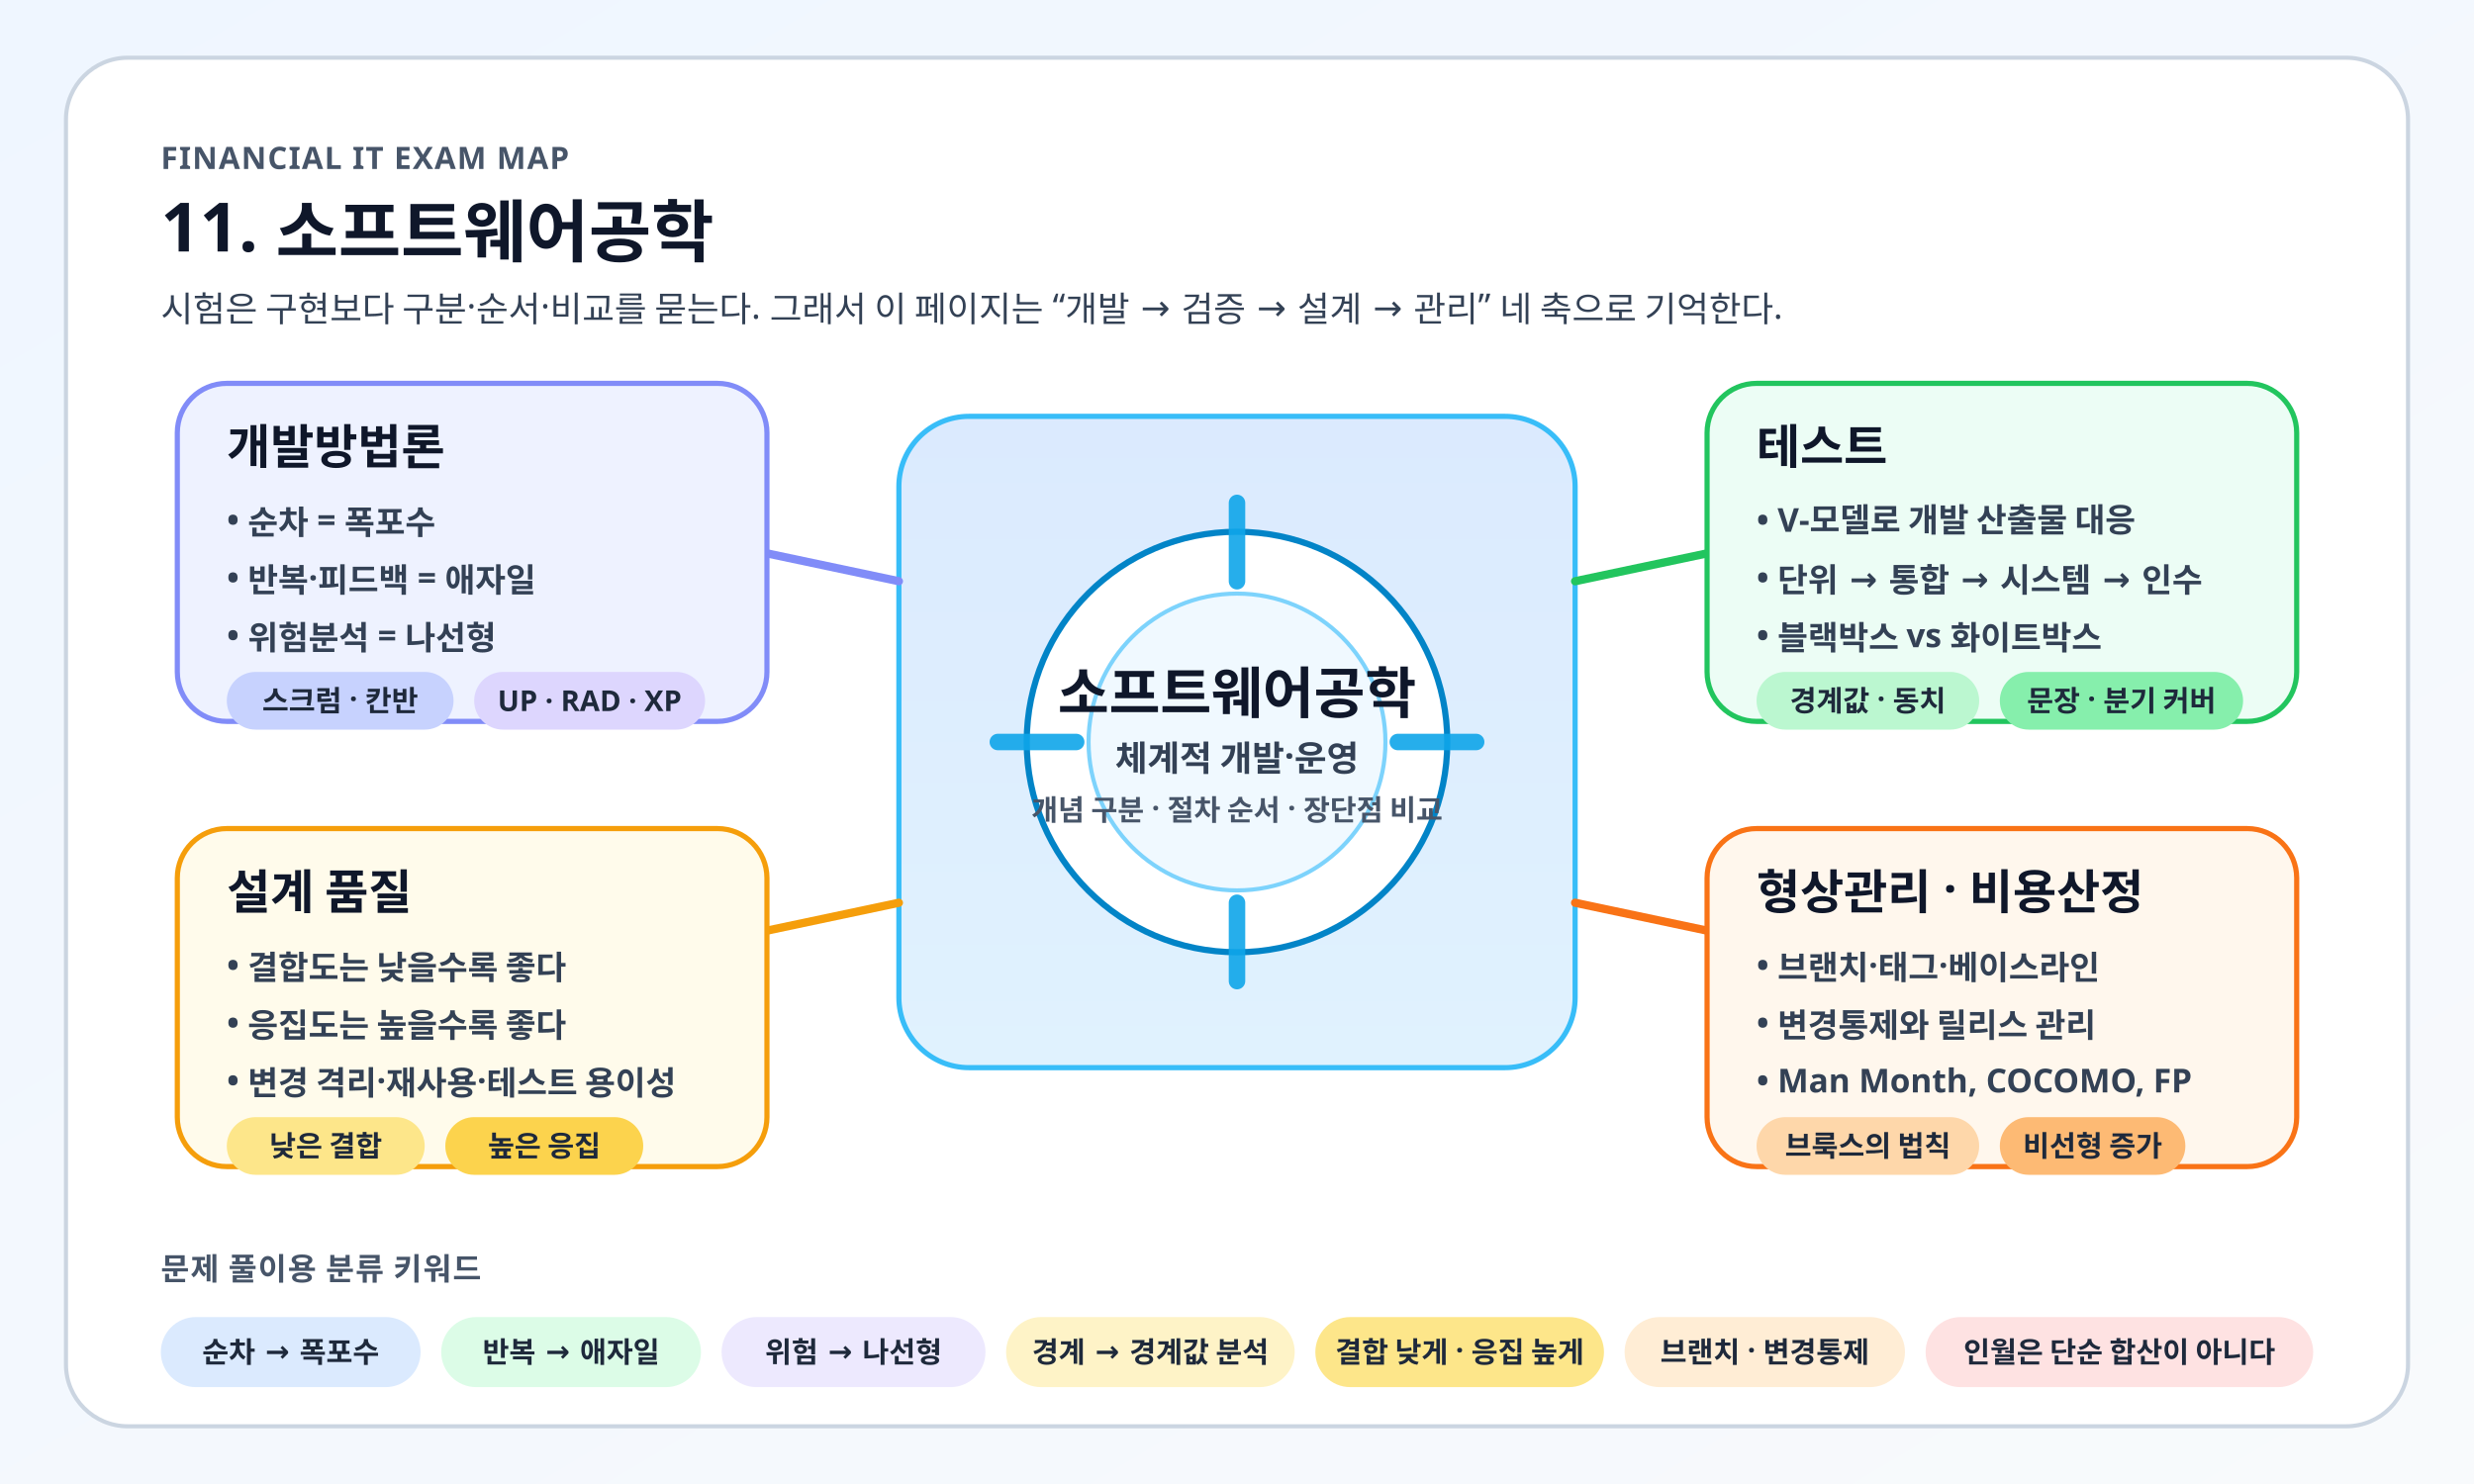
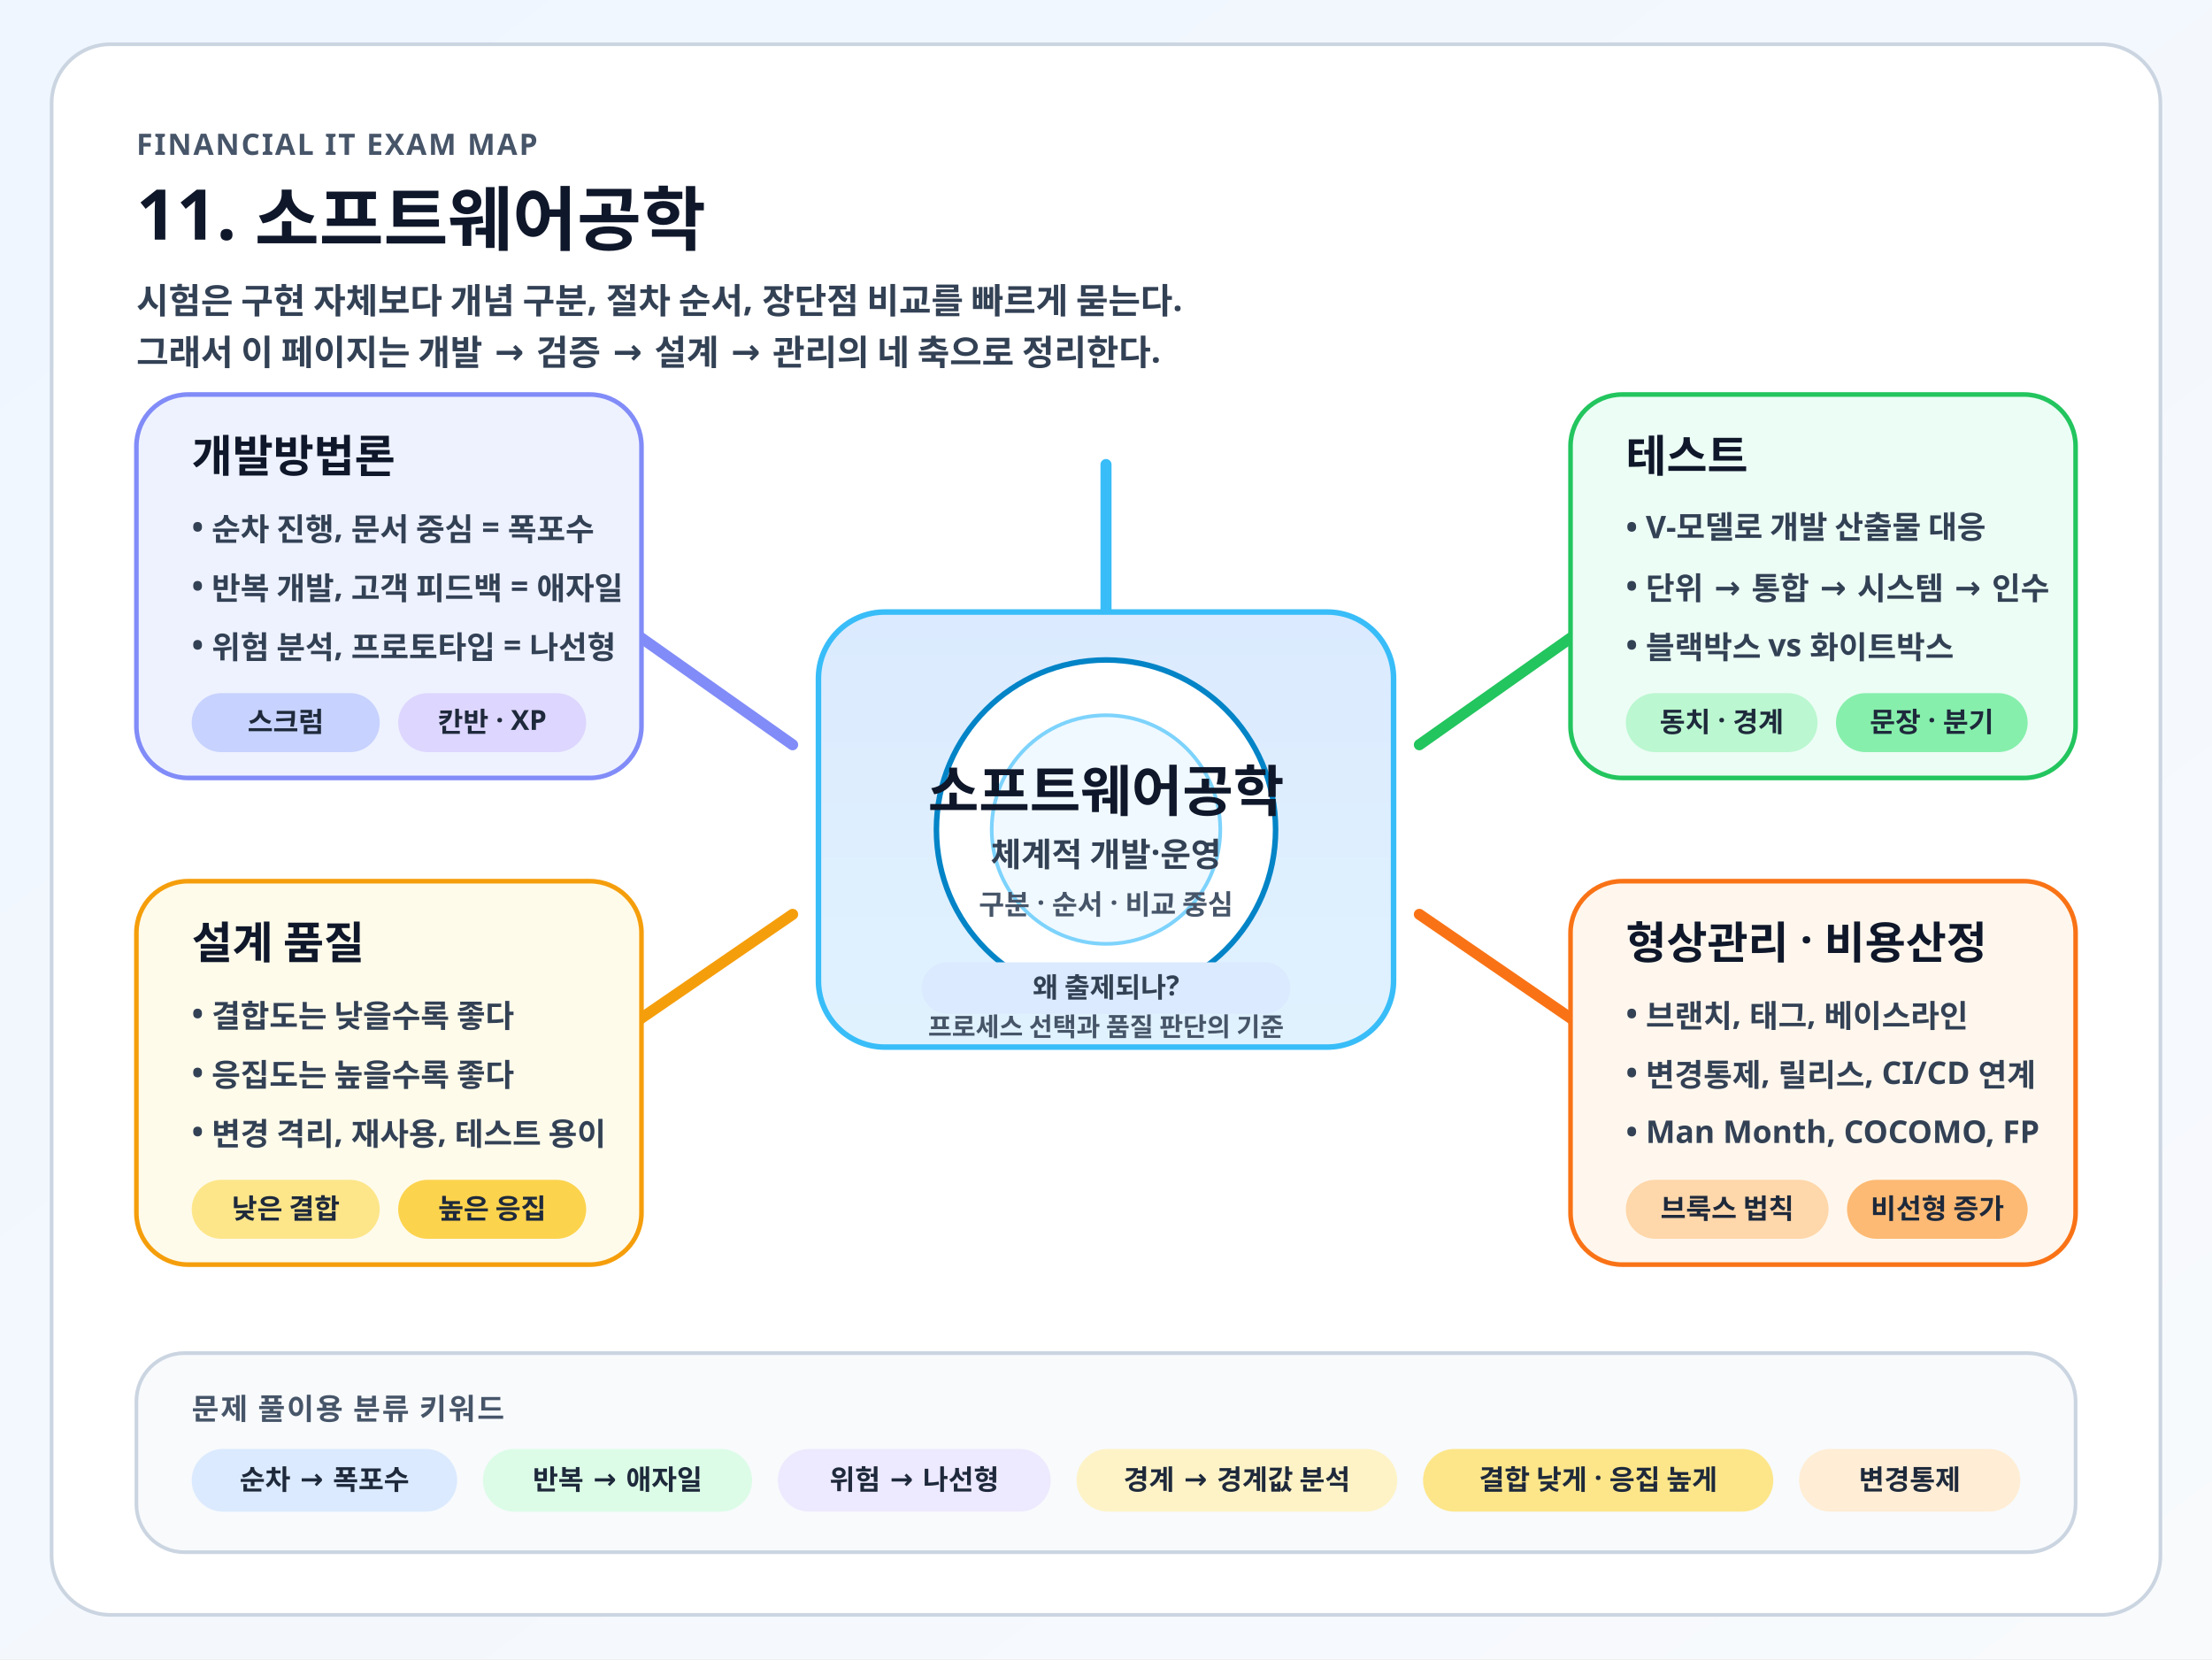
- <svg xmlns="http://www.w3.org/2000/svg" width="1200" height="720" viewBox="0 0 1200 720" role="img" aria-labelledby="title desc">
+ <svg xmlns="http://www.w3.org/2000/svg" width="1200" height="900" viewBox="0 0 1200 900" role="img" aria-labelledby="title desc">
  <defs>
    <linearGradient id="bg" x1="0" y1="0" x2="1" y2="1">
      <stop offset="0%" stop-color="#eff6ff" />
      <stop offset="100%" stop-color="#f8fafc" />
    </linearGradient>
    <linearGradient id="centerGlow" x1="0" y1="0" x2="0" y2="1">
      <stop offset="0%" stop-color="#dbeafe" />
      <stop offset="100%" stop-color="#e0f2fe" />
    </linearGradient>
    <style>
-       text { font-family: 'Pretendard', 'Noto Sans KR', sans-serif; }
-       .eyebrow { font-size: 15px; font-weight: 700; fill: #475569; letter-spacing: 0.04em; }
-       .title { font-size: 33px; font-weight: 800; fill: #0f172a; }
-       .subtitle { font-size: 17px; font-weight: 500; fill: #334155; }
-       .panelTitle { font-size: 23px; font-weight: 800; fill: #0f172a; }
-       .panelBody { font-size: 16px; font-weight: 600; fill: #334155; }
-       .chip { font-size: 14px; font-weight: 700; fill: #1e293b; }
-       .centerTitle { font-size: 27px; font-weight: 800; fill: #0f172a; }
-       .centerBody { font-size: 17px; font-weight: 600; fill: #334155; }
-       .caption { font-size: 14px; font-weight: 700; fill: #475569; }
+       text { font-family: 'Pretendard', 'Noto Sans KR', sans-serif; fill: #0f172a; }
+       .eyebrow { font-size: 16px; font-weight: 800; fill: #475569; letter-spacing: 0.06em; }
+       .title { font-size: 38px; font-weight: 800; }
+       .subtitle { font-size: 19px; font-weight: 600; fill: #334155; }
+       .panelTitle { font-size: 24px; font-weight: 800; }
+       .panelBody { font-size: 17px; font-weight: 600; fill: #334155; }
+       .chip { font-size: 15px; font-weight: 800; fill: #1e293b; }
+       .centerTitle { font-size: 30px; font-weight: 800; }
+       .centerBody { font-size: 18px; font-weight: 700; fill: #334155; }
+       .centerCaption { font-size: 15px; font-weight: 700; fill: #475569; }
+       .smallTitle { font-size: 15px; font-weight: 800; fill: #334155; }
+       .smallText { font-size: 14px; font-weight: 700; fill: #475569; }
    </style>
  </defs>
-   <rect width="1200" height="720" fill="url(#bg)" />
-   <rect x="32" y="28" width="1136" height="664" rx="30" fill="#ffffff" stroke="#cbd5e1" stroke-width="2" />
-   <text x="78" y="82" class="eyebrow">FINANCIAL IT EXAM MAP</text>
-   <text x="78" y="122" class="title">11. 소프트웨어공학</text>
-   <text x="78" y="156" class="subtitle">시험은 구현보다 구분·순서·비교를 묻는다. 그래서 이 페이지는 “개발 → 검증 → 설계 → 관리” 네 축으로 기억한다.</text>
-   <rect x="436" y="202" width="328" height="316" rx="34" fill="url(#centerGlow)" stroke="#38bdf8" stroke-width="2.5" />
-   <circle cx="600" cy="360" r="102" fill="#ffffff" stroke="#0284c7" stroke-width="3" />
-   <circle cx="600" cy="360" r="72" fill="#f0f9ff" stroke="#7dd3fc" stroke-width="2" />
-   <path d="M600 244 L600 282 M716 360 L678 360 M600 476 L600 438 M484 360 L522 360" stroke="#0ea5e9" stroke-width="8" stroke-linecap="round" opacity="0.9" />
-   <text x="600" y="346" text-anchor="middle" class="centerTitle">소프트웨어공학</text>
-   <text x="600" y="374" text-anchor="middle" class="centerBody">체계적 개발·운영</text>
-   <text x="600" y="398" text-anchor="middle" class="caption">개념 구분 · 절차 순서 · 장단점 비교</text>
-   <line x1="436" y1="282" x2="294" y2="252" stroke="#818cf8" stroke-width="4" stroke-linecap="round" />
-   <line x1="764" y1="282" x2="906" y2="252" stroke="#22c55e" stroke-width="4" stroke-linecap="round" />
-   <line x1="436" y1="438" x2="294" y2="468" stroke="#f59e0b" stroke-width="4" stroke-linecap="round" />
-   <line x1="764" y1="438" x2="906" y2="468" stroke="#f97316" stroke-width="4" stroke-linecap="round" />
+   <rect width="1200" height="900" fill="url(#bg)" />
+   <rect x="28" y="24" width="1144" height="852" rx="32" fill="#ffffff" stroke="#cbd5e1" stroke-width="2" />
+   <text x="74" y="84" class="eyebrow">FINANCIAL IT EXAM MAP</text>
+   <text x="74" y="130" class="title">11. 소프트웨어공학</text>
+   <text x="74" y="170" class="subtitle">시험은 구현 자체보다 개념 구분, 절차 순서, 장단점 비교를 빠르게 묻는다.</text>
+   <text x="74" y="198" class="subtitle">그래서 이 페이지는 개발 → 검증 → 설계 → 관리의 네 축으로 정리한다.</text>
+   <line x1="600" y1="332" x2="600" y2="252" stroke="#38bdf8" stroke-width="6" stroke-linecap="round" />
+   <line x1="770" y1="404" x2="872" y2="332" stroke="#22c55e" stroke-width="6" stroke-linecap="round" />
+   <line x1="770" y1="496" x2="872" y2="566" stroke="#f97316" stroke-width="6" stroke-linecap="round" />
+   <line x1="430" y1="404" x2="328" y2="332" stroke="#818cf8" stroke-width="6" stroke-linecap="round" />
+   <line x1="430" y1="496" x2="328" y2="566" stroke="#f59e0b" stroke-width="6" stroke-linecap="round" />
+   <rect x="444" y="332" width="312" height="236" rx="36" fill="url(#centerGlow)" stroke="#38bdf8" stroke-width="3" />
+   <circle cx="600" cy="450" r="92" fill="#ffffff" stroke="#0284c7" stroke-width="3" />
+   <circle cx="600" cy="450" r="62" fill="#f0f9ff" stroke="#7dd3fc" stroke-width="2" />
+   <text x="600" y="440" text-anchor="middle" class="centerTitle">소프트웨어공학</text>
+   <text x="600" y="470" text-anchor="middle" class="centerBody">체계적 개발·운영</text>
+   <text x="600" y="496" text-anchor="middle" class="centerCaption">구분 · 순서 · 비교 중심</text>
+   <rect x="500" y="522" width="200" height="28" rx="14" fill="#dbeafe" />
+   <text x="600" y="541" text-anchor="middle" class="smallTitle">왜 출제되나?</text>
+   <text x="600" y="562" text-anchor="middle" class="smallText">프로세스 선택과 품질 판단의 기준</text>
  <g>
-     <rect x="86" y="186" width="286" height="164" rx="24" fill="#eef2ff" stroke="#818cf8" stroke-width="2.5" />
-     <text x="110" y="225" class="panelTitle">개발방법론</text>
-     <text x="110" y="258" class="panelBody">• 순차 = 폭포수</text>
-     <text x="110" y="286" class="panelBody">• 반복·피드백 = 애자일</text>
-     <text x="110" y="314" class="panelBody">• 위험분석 = 나선형</text>
-     <rect x="110" y="326" width="110" height="28" rx="14" fill="#c7d2fe" />
-     <text x="165" y="345" text-anchor="middle" class="chip">스크럼 · 칸반</text>
-     <rect x="230" y="326" width="112" height="28" rx="14" fill="#ddd6fe" />
-     <text x="286" y="345" text-anchor="middle" class="chip">UP · RAD · XP</text>
+     <rect x="74" y="214" width="274" height="208" rx="28" fill="#eef2ff" stroke="#818cf8" stroke-width="2.5" />
+     <text x="104" y="256" class="panelTitle">개발방법론</text>
+     <text x="104" y="292" class="panelBody">• 순차 진행, 문서 중심 = 폭포수</text>
+     <text x="104" y="324" class="panelBody">• 반복 개발, 고객 피드백 = 애자일</text>
+     <text x="104" y="356" class="panelBody">• 위험 분석, 프로토타입 = 나선형</text>
+     <rect x="104" y="376" width="102" height="32" rx="16" fill="#c7d2fe" />
+     <text x="155" y="397" text-anchor="middle" class="chip">스크럼</text>
+     <rect x="216" y="376" width="102" height="32" rx="16" fill="#ddd6fe" />
+     <text x="267" y="397" text-anchor="middle" class="chip">칸반 · XP</text>
  </g>
  <g>
-     <rect x="828" y="186" width="286" height="164" rx="24" fill="#ecfdf5" stroke="#22c55e" stroke-width="2.5" />
-     <text x="852" y="225" class="panelTitle">테스트</text>
-     <text x="852" y="258" class="panelBody">• V-모델로 개발 산출물 대응</text>
-     <text x="852" y="286" class="panelBody">• 단위 → 통합 → 시스템 → 인수</text>
-     <text x="852" y="314" class="panelBody">• 블랙박스 vs 화이트박스</text>
-     <rect x="852" y="326" width="108" height="28" rx="14" fill="#bbf7d0" />
-     <text x="906" y="345" text-anchor="middle" class="chip">경계값 · 동치</text>
-     <rect x="970" y="326" width="118" height="28" rx="14" fill="#86efac" />
-     <text x="1029" y="345" text-anchor="middle" class="chip">문장 · 분기 커버</text>
+     <rect x="852" y="214" width="274" height="208" rx="28" fill="#ecfdf5" stroke="#22c55e" stroke-width="2.5" />
+     <text x="882" y="256" class="panelTitle">테스트</text>
+     <text x="882" y="292" class="panelBody">• V-모델로 개발 산출물 대응</text>
+     <text x="882" y="324" class="panelBody">• 단위 → 통합 → 시스템 → 인수</text>
+     <text x="882" y="356" class="panelBody">• 블랙박스 vs 화이트박스</text>
+     <rect x="882" y="376" width="104" height="32" rx="16" fill="#bbf7d0" />
+     <text x="934" y="397" text-anchor="middle" class="chip">동치 · 경계</text>
+     <rect x="996" y="376" width="104" height="32" rx="16" fill="#86efac" />
+     <text x="1048" y="397" text-anchor="middle" class="chip">문장 · 분기</text>
  </g>
  <g>
-     <rect x="86" y="402" width="286" height="164" rx="24" fill="#fffbeb" stroke="#f59e0b" stroke-width="2.5" />
-     <text x="110" y="441" class="panelTitle">설계 품질</text>
-     <text x="110" y="474" class="panelBody">• 결합도는 낮을수록 좋다</text>
-     <text x="110" y="502" class="panelBody">• 응집도는 높을수록 좋다</text>
-     <text x="110" y="530" class="panelBody">• 변경 격리·재사용·테스트 용이성</text>
-     <rect x="110" y="542" width="96" height="28" rx="14" fill="#fde68a" />
-     <text x="158" y="561" text-anchor="middle" class="chip">낮은 결합</text>
-     <rect x="216" y="542" width="96" height="28" rx="14" fill="#fcd34d" />
-     <text x="264" y="561" text-anchor="middle" class="chip">높은 응집</text>
+     <rect x="74" y="478" width="274" height="208" rx="28" fill="#fffbeb" stroke="#f59e0b" stroke-width="2.5" />
+     <text x="104" y="520" class="panelTitle">설계 품질</text>
+     <text x="104" y="556" class="panelBody">• 결합도는 낮을수록 좋다</text>
+     <text x="104" y="588" class="panelBody">• 응집도는 높을수록 좋다</text>
+     <text x="104" y="620" class="panelBody">• 변경 격리, 재사용, 테스트 용이</text>
+     <rect x="104" y="640" width="102" height="32" rx="16" fill="#fde68a" />
+     <text x="155" y="661" text-anchor="middle" class="chip">낮은 결합</text>
+     <rect x="216" y="640" width="102" height="32" rx="16" fill="#fcd34d" />
+     <text x="267" y="661" text-anchor="middle" class="chip">높은 응집</text>
  </g>
  <g>
-     <rect x="828" y="402" width="286" height="164" rx="24" fill="#fff7ed" stroke="#f97316" stroke-width="2.5" />
-     <text x="852" y="441" class="panelTitle">형상관리 · 비용산정</text>
-     <text x="852" y="474" class="panelBody">• 브랜치·태그·베이스라인</text>
-     <text x="852" y="502" class="panelBody">• 변경통제와 릴리스 관리</text>
-     <text x="852" y="530" class="panelBody">• Man Month, COCOMO, FP</text>
-     <rect x="852" y="542" width="108" height="28" rx="14" fill="#fed7aa" />
-     <text x="906" y="561" text-anchor="middle" class="chip">브룩스의 법칙</text>
-     <rect x="970" y="542" width="90" height="28" rx="14" fill="#fdba74" />
-     <text x="1015" y="561" text-anchor="middle" class="chip">비선형 증가</text>
+     <rect x="852" y="478" width="274" height="208" rx="28" fill="#fff7ed" stroke="#f97316" stroke-width="2.5" />
+     <text x="882" y="520" class="panelTitle">형상관리 · 비용산정</text>
+     <text x="882" y="556" class="panelBody">• 브랜치, 태그, 베이스라인</text>
+     <text x="882" y="588" class="panelBody">• 변경통제, 릴리스, CI/CD 연계</text>
+     <text x="882" y="620" class="panelBody">• Man Month, COCOMO, FP</text>
+     <rect x="882" y="640" width="110" height="32" rx="16" fill="#fed7aa" />
+     <text x="937" y="661" text-anchor="middle" class="chip">브룩스 법칙</text>
+     <rect x="1002" y="640" width="98" height="32" rx="16" fill="#fdba74" />
+     <text x="1051" y="661" text-anchor="middle" class="chip">비선형 증가</text>
  </g>
  <g>
-     <text x="78" y="621" class="eyebrow">문제 풀이용 분류 키워드</text>
-     <rect x="78" y="639" width="126" height="34" rx="17" fill="#dbeafe" />
-     <text x="141" y="661" text-anchor="middle" class="chip">순차 → 폭포수</text>
-     <rect x="214" y="639" width="126" height="34" rx="17" fill="#dcfce7" />
-     <text x="277" y="661" text-anchor="middle" class="chip">반복 → 애자일</text>
-     <rect x="350" y="639" width="128" height="34" rx="17" fill="#ede9fe" />
-     <text x="414" y="661" text-anchor="middle" class="chip">위험 → 나선형</text>
-     <rect x="488" y="639" width="140" height="34" rx="17" fill="#fef3c7" />
-     <text x="558" y="661" text-anchor="middle" class="chip">경계 → 경계값 분석</text>
-     <rect x="638" y="639" width="140" height="34" rx="17" fill="#fde68a" />
-     <text x="708" y="661" text-anchor="middle" class="chip">결합 낮게 · 응집 높게</text>
-     <rect x="788" y="639" width="136" height="34" rx="17" fill="#ffedd5" />
-     <text x="856" y="661" text-anchor="middle" class="chip">브랜치 · 변경통제</text>
-     <rect x="934" y="639" width="188" height="34" rx="17" fill="#fee2e2" />
-     <text x="1028" y="661" text-anchor="middle" class="chip">인월은 단순 합산이 아니다</text>
+     <rect x="74" y="734" width="1052" height="108" rx="26" fill="#f8fafc" stroke="#cbd5e1" stroke-width="2" />
+     <text x="104" y="770" class="eyebrow">문제 풀이용 분류 키워드</text>
+     <rect x="104" y="786" width="144" height="34" rx="17" fill="#dbeafe" />
+     <text x="176" y="808" text-anchor="middle" class="chip">순차 → 폭포수</text>
+     <rect x="262" y="786" width="146" height="34" rx="17" fill="#dcfce7" />
+     <text x="335" y="808" text-anchor="middle" class="chip">반복 → 애자일</text>
+     <rect x="422" y="786" width="148" height="34" rx="17" fill="#ede9fe" />
+     <text x="496" y="808" text-anchor="middle" class="chip">위험 → 나선형</text>
+     <rect x="584" y="786" width="174" height="34" rx="17" fill="#fef3c7" />
+     <text x="671" y="808" text-anchor="middle" class="chip">경계 → 경계값 분석</text>
+     <rect x="772" y="786" width="190" height="34" rx="17" fill="#fde68a" />
+     <text x="867" y="808" text-anchor="middle" class="chip">결합 낮게 · 응집 높게</text>
+     <rect x="976" y="786" width="120" height="34" rx="17" fill="#ffedd5" />
+     <text x="1036" y="808" text-anchor="middle" class="chip">변경통제</text>
  </g>
</svg>
